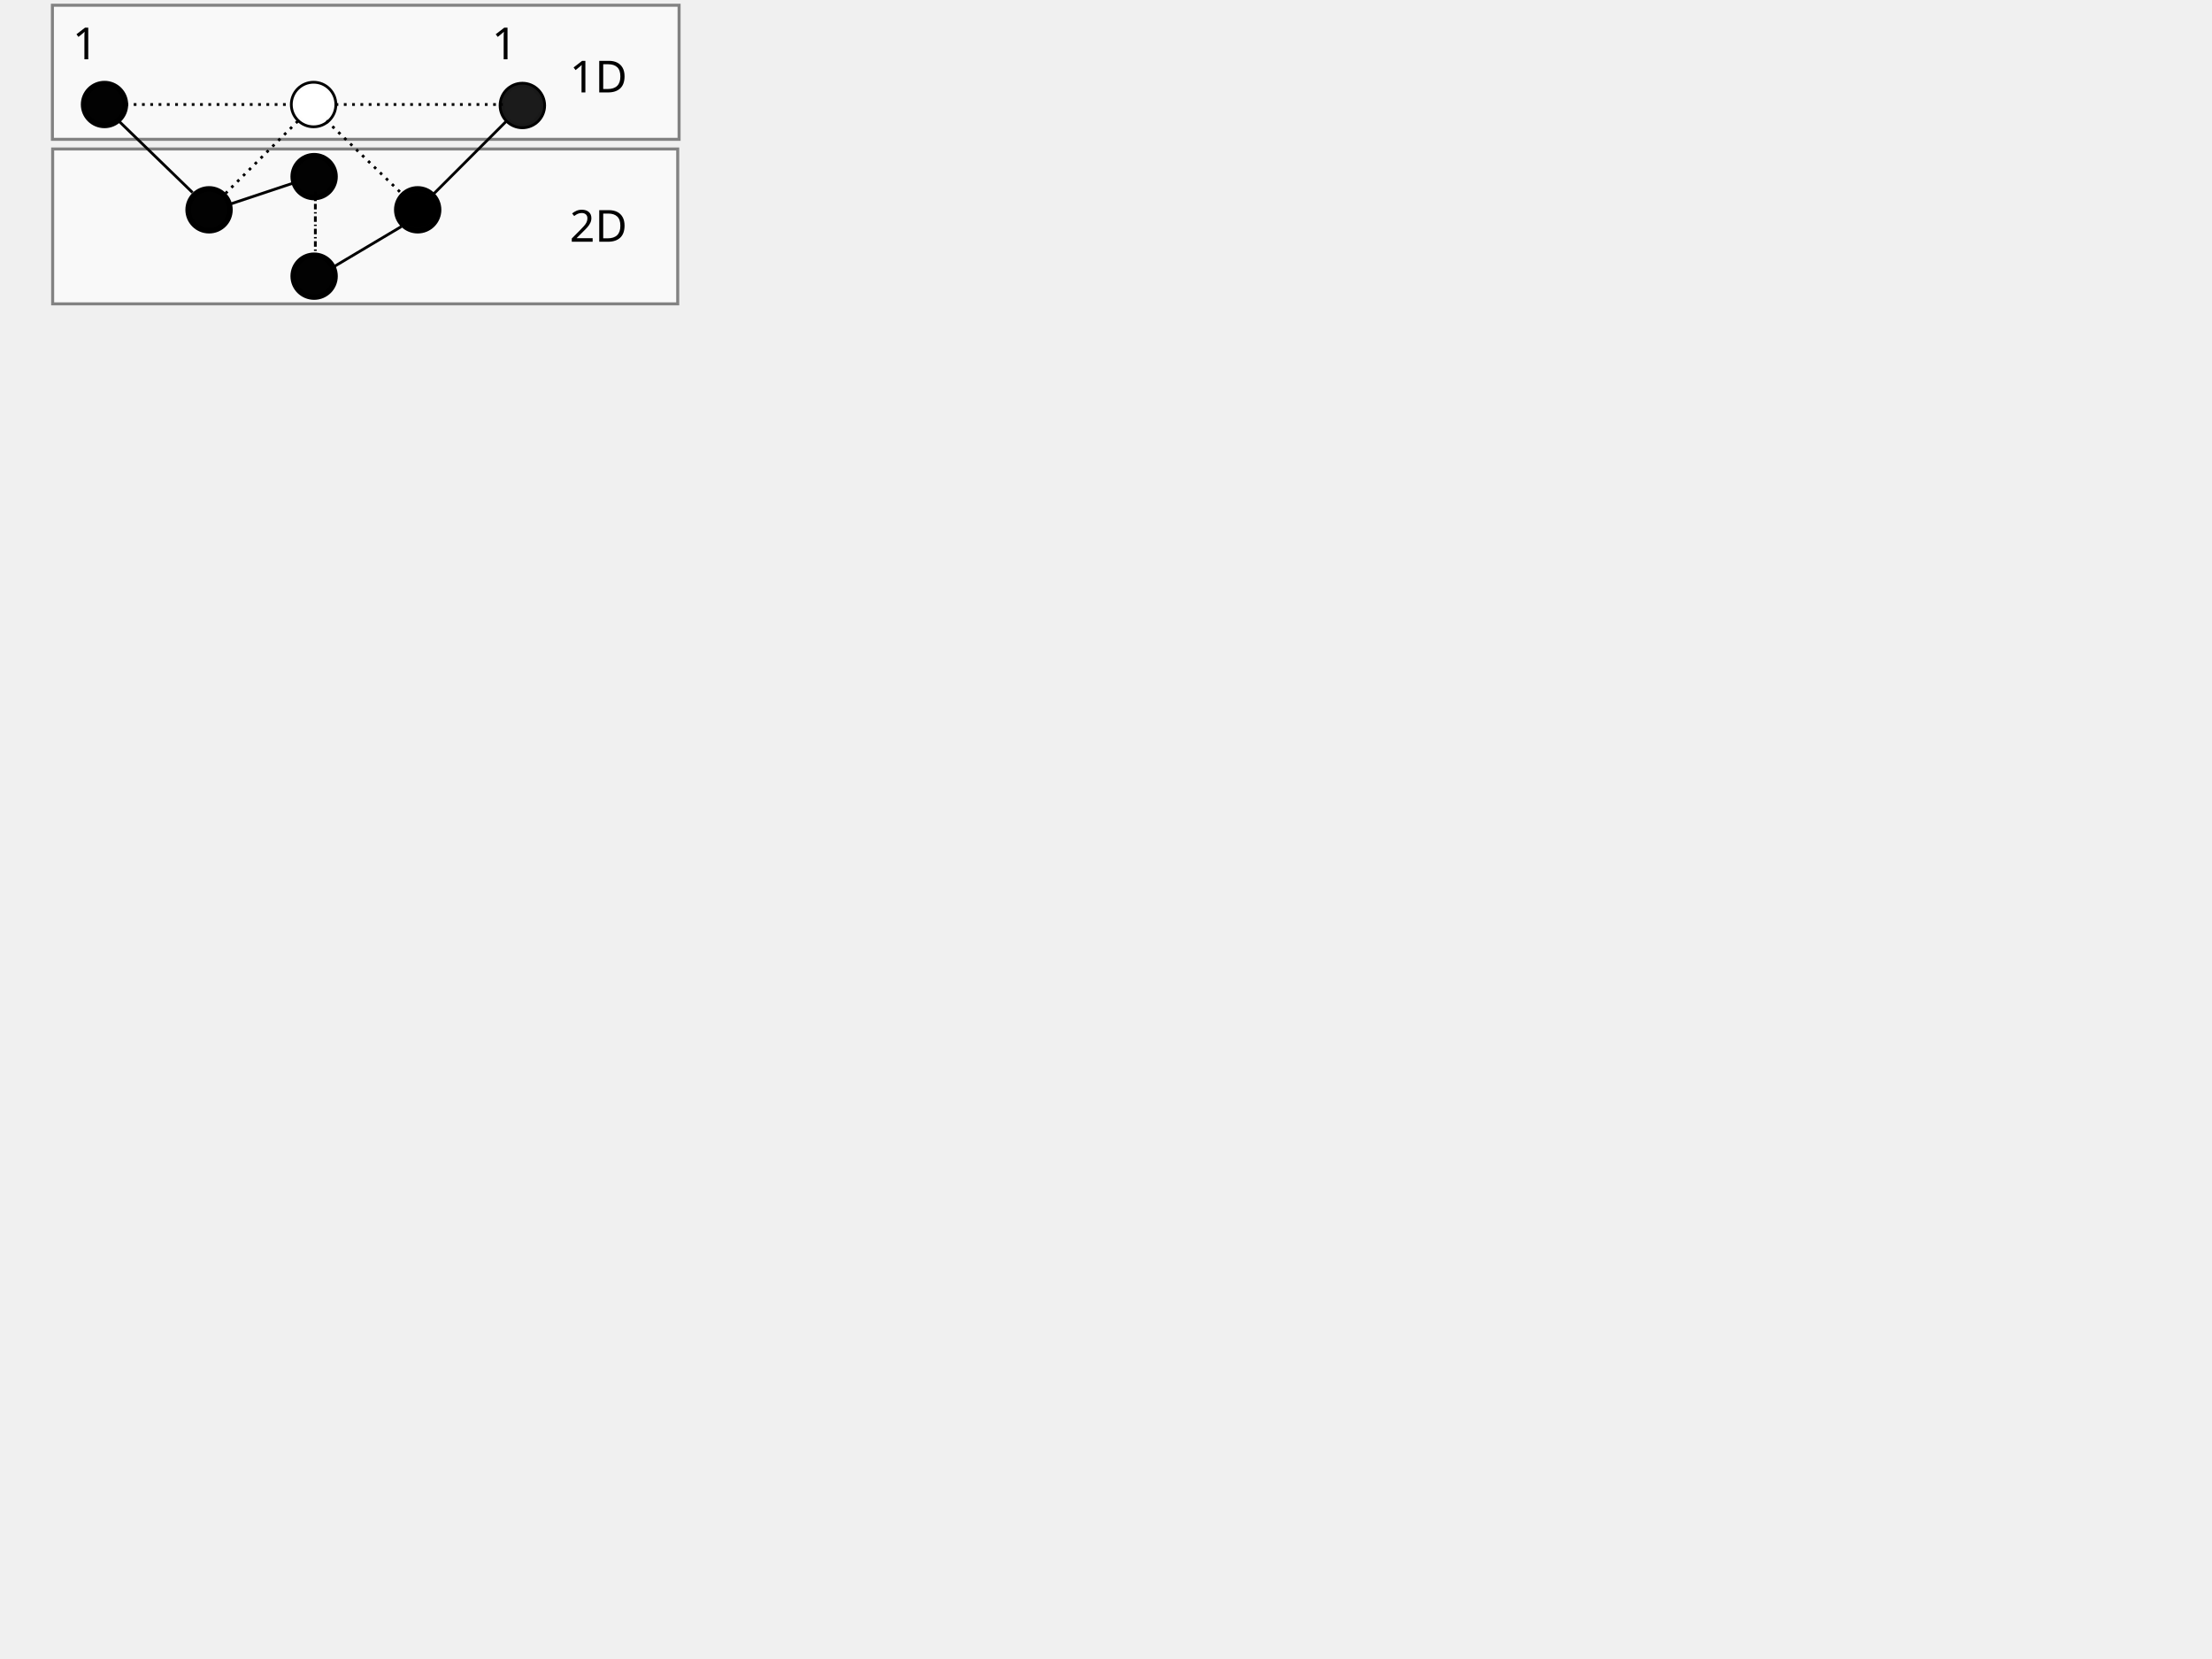
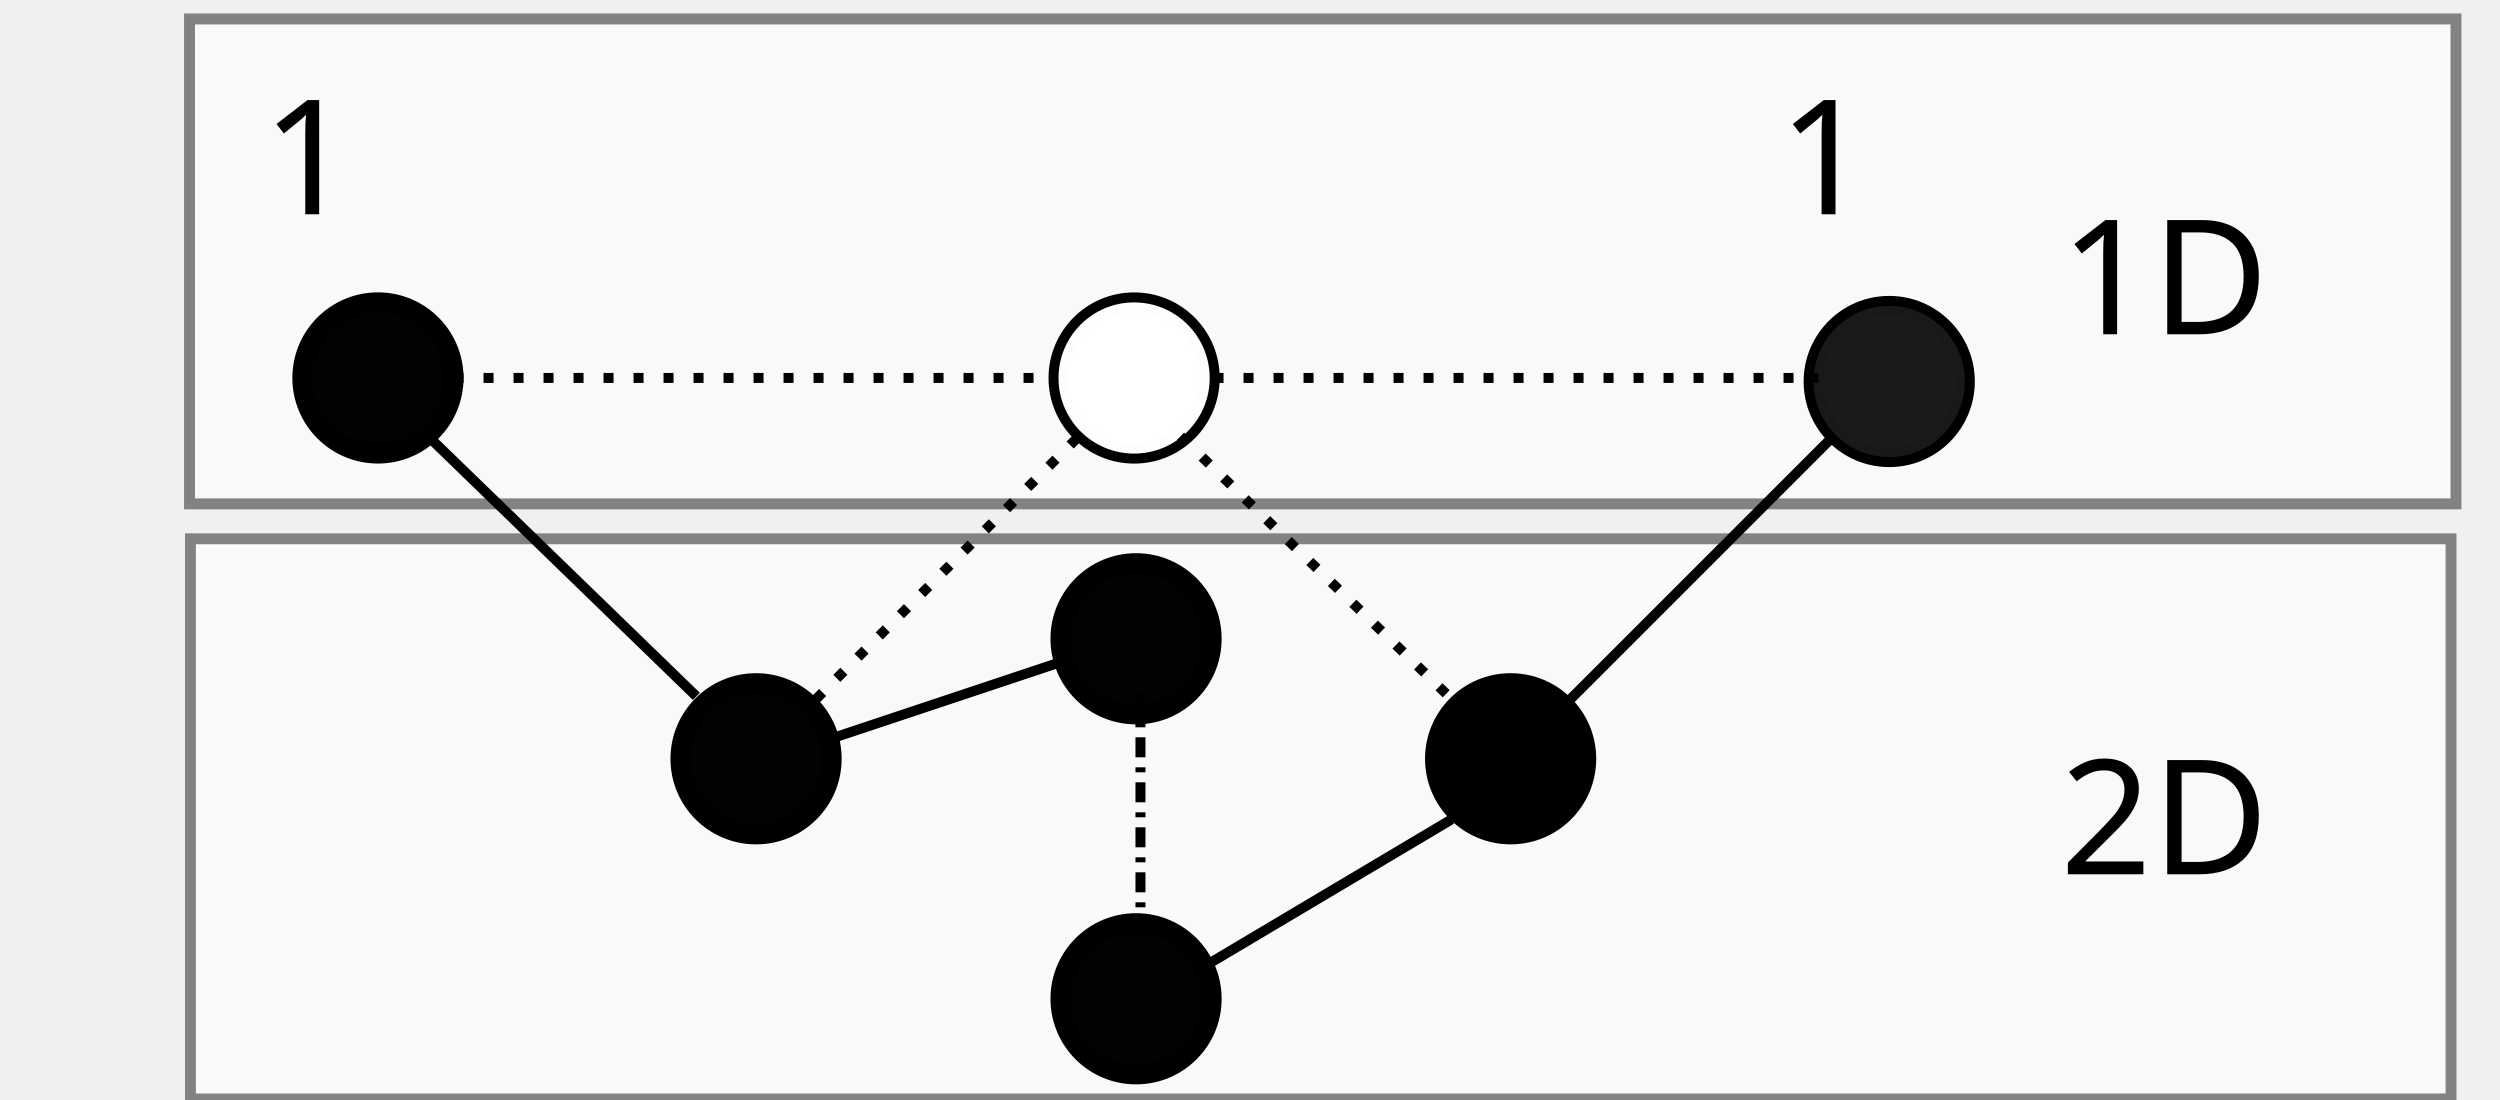
- <svg xmlns="http://www.w3.org/2000/svg" version="1.1" viewBox="0.0 0.0 800.0 600.0" fill="none" stroke="none" stroke-linecap="square" stroke-miterlimit="10" id="svg853">
+ <svg xmlns="http://www.w3.org/2000/svg" version="1.1" viewBox="0 0 250 110" fill="none" stroke="none" stroke-linecap="square" stroke-miterlimit="10" id="svg853" width="250" height="110">
  <defs id="defs857" />
  <clipPath id="p.0">
-     <path d="m0 0l800.0 0l0 600.0l-800.0 0l0 -600.0z" clip-rule="nonzero" id="path826" />
+     <path d="M 0,0 H 800 V 600 H 0 Z" clip-rule="nonzero" id="path826" />
  </clipPath>
  <rect style="fill:#f9f9f9;fill-opacity:1;stroke:#828282;stroke-width:2.183;stroke-miterlimit:10;stroke-dasharray:1.092, 1.092;stroke-dashoffset:0;stroke-opacity:1;paint-order:stroke fill markers" id="rect26" width="224.967" height="54.922" x="19.59" y="54.426" />
  <rect style="fill:#f9f9f9;fill-opacity:1;stroke:#828282;stroke-width:2.189;stroke-miterlimit:10;stroke-dasharray:none;stroke-dashoffset:0;stroke-opacity:1;paint-order:stroke fill markers" id="rect25" width="225.551" height="47.395" x="19.499" y="2.442" />
  <path fill="#000000" fill-opacity="0" d="m 41.551,37.294 h 58.646" fill-rule="evenodd" id="path839" />
-   <path style="fill:none;stroke:#000000;stroke-width:1px;stroke-linecap:butt;stroke-linejoin:miter;stroke-opacity:1;stroke-dasharray:none;stroke-dashoffset:0" d="m 42.707,43.523 26.93,26.114 v 0" id="path2" />
-   <path style="fill:none;stroke:#000000;stroke-width:1px;stroke-linecap:butt;stroke-linejoin:miter;stroke-opacity:1;stroke-dasharray:1,2;stroke-dashoffset:0" d="M 107.72,43.795 81.606,69.909" id="path3" />
+   <path style="fill:none;stroke:#000000;stroke-width:1px;stroke-linecap:butt;stroke-linejoin:miter;stroke-dasharray:none;stroke-dashoffset:0;stroke-opacity:1" d="m 42.707,43.523 26.93,26.114 v 0" id="path2" />
+   <path style="fill:none;stroke:#000000;stroke-width:1px;stroke-linecap:butt;stroke-linejoin:miter;stroke-dasharray:1, 2;stroke-dashoffset:0;stroke-opacity:1" d="M 107.72,43.795 81.606,69.909" id="path3" />
  <path fill="#000000" fill-opacity="0" d="m 41.551,37.294 h 58.646" fill-rule="evenodd" id="path839-8" />
  <circle style="fill:#000000;fill-opacity:0.992;stroke:#000000;stroke-width:2;stroke-miterlimit:10;stroke-dasharray:none;paint-order:stroke fill markers" id="path1792" cx="37.795" cy="37.795" r="7.559" />
-   <path style="fill:none;stroke:#000000;stroke-width:1px;stroke-linecap:butt;stroke-linejoin:miter;stroke-opacity:1;stroke-dasharray:1,2;stroke-dashoffset:0" d="m 45.354,37.795 c 60.472,0 60.472,0 60.472,0" id="path2154" />
+   <path style="fill:none;stroke:#000000;stroke-width:1px;stroke-linecap:butt;stroke-linejoin:miter;stroke-dasharray:1, 2;stroke-dashoffset:0;stroke-opacity:1" d="m 45.354,37.795 c 60.472,0 60.472,0 60.472,0" id="path2154" />
  <circle style="fill:#1a1a1a;fill-opacity:0.992;stroke:#000000;stroke-width:2;stroke-miterlimit:10;stroke-dasharray:none;paint-order:stroke fill markers" id="circle2" cx="188.922" cy="38.15" r="7.559" />
-   <circle style="fill:#ffffff;fill-opacity:0.992;stroke:#000000;stroke-width:2;stroke-miterlimit:10;stroke-dasharray:none;paint-order:stroke fill markers;stroke-dashoffset:0" id="circle1954" cx="113.411" cy="37.8" r="7.559" />
-   <path style="fill:none;stroke:#000000;stroke-width:1px;stroke-linecap:butt;stroke-linejoin:miter;stroke-opacity:1;stroke-dasharray:1,2;stroke-dashoffset:0" d="m 121.354,37.795 c 60.472,0 60.472,0 60.472,0" id="path10" />
+   <circle style="fill:#ffffff;fill-opacity:0.992;stroke:#000000;stroke-width:2;stroke-miterlimit:10;stroke-dasharray:none;stroke-dashoffset:0;paint-order:stroke fill markers" id="circle1954" cx="113.411" cy="37.8" r="7.559" />
+   <path style="fill:none;stroke:#000000;stroke-width:1px;stroke-linecap:butt;stroke-linejoin:miter;stroke-dasharray:1, 2;stroke-dashoffset:0;stroke-opacity:1" d="m 121.354,37.795 c 60.472,0 60.472,0 60.472,0" id="path10" />
  <text xml:space="preserve" style="font-style:normal;font-weight:normal;font-size:16px;line-height:1.25;font-family:sans-serif;text-align:center;text-anchor:middle;fill:#000000;fill-opacity:1;stroke:none" x="188.679" y="21.427" id="text10">
    <tspan id="tspan10" x="188.679" y="21.427">1</tspan>
  </text>
  <circle style="fill:#000000;fill-opacity:0.992;stroke:#000000;stroke-width:2;stroke-miterlimit:10;stroke-dasharray:none;paint-order:stroke fill markers" id="circle10" cx="75.606" cy="75.878" r="7.559" />
  <circle style="fill:#000000;fill-opacity:0.992;stroke:#000000;stroke-width:2;stroke-miterlimit:10;stroke-dasharray:none;paint-order:stroke fill markers" id="circle11" cx="151.062" cy="75.878" r="7.559" />
  <text xml:space="preserve" style="font-style:normal;font-weight:normal;font-size:16px;line-height:1.25;font-family:sans-serif;text-align:center;text-anchor:middle;fill:#000000;fill-opacity:1;stroke:none" x="37.047" y="21.427" id="text2934">
    <tspan id="tspan2932" x="37.047" y="21.427">1</tspan>
  </text>
  <path style="fill:none;stroke:#000000;stroke-width:1px;stroke-linecap:butt;stroke-linejoin:miter;stroke-dasharray:1, 2;stroke-dashoffset:0;stroke-opacity:1" d="m 118.057,43.619 26.93,26.114 v 0" id="path12" />
  <path style="fill:none;stroke:#000000;stroke-width:1px;stroke-linecap:butt;stroke-linejoin:miter;stroke-dasharray:none;stroke-dashoffset:0;stroke-opacity:1" d="M 183.07,43.891 156.956,70.005" id="path13" />
  <ellipse style="fill:#000000;fill-opacity:0.992;stroke:#000000;stroke-width:1.523;stroke-miterlimit:10;stroke-dasharray:none;paint-order:stroke fill markers" id="circle19" cx="151.062" cy="75.878" rx="5.893" ry="5.621" />
  <circle style="fill:#000000;fill-opacity:0.992;stroke:#000000;stroke-width:2;stroke-miterlimit:10;stroke-dasharray:none;paint-order:stroke fill markers" id="circle22" cx="113.606" cy="63.878" r="7.559" />
  <circle style="fill:#000000;fill-opacity:0.992;stroke:#000000;stroke-width:2;stroke-miterlimit:10;stroke-dasharray:none;paint-order:stroke fill markers" id="circle23" cx="113.606" cy="99.878" r="7.559" />
  <path style="fill:none;stroke:#000000;stroke-width:1px;stroke-linecap:butt;stroke-linejoin:miter;stroke-opacity:1" d="M 82.943,73.913 106.02,66.221" id="path23" />
-   <path style="fill:none;stroke:#000000;stroke-width:1px;stroke-linecap:butt;stroke-linejoin:miter;stroke-opacity:1;stroke-dasharray:2,1,0.5,1;stroke-dashoffset:0" d="m 114.047,69.231 1e-5,25.418" id="path24" />
+   <path style="fill:none;stroke:#000000;stroke-width:1px;stroke-linecap:butt;stroke-linejoin:miter;stroke-dasharray:2, 1, 0.5, 1;stroke-dashoffset:0;stroke-opacity:1" d="m 114.047,69.231 1e-5,25.418" id="path24" />
  <path style="fill:none;stroke:#000000;stroke-width:1px;stroke-linecap:butt;stroke-linejoin:miter;stroke-opacity:1" d="M 120.401,96.656 145.15,81.94" id="path25" />
  <text xml:space="preserve" style="font-style:normal;font-weight:normal;font-size:16px;line-height:1.25;font-family:sans-serif;text-align:center;text-anchor:middle;fill:#000000;fill-opacity:1;stroke:none" x="222.679" y="33.427" id="text2">
    <tspan id="tspan2" x="222.679" y="33.427">1D</tspan>
  </text>
  <text xml:space="preserve" style="font-style:normal;font-weight:normal;font-size:16px;line-height:1.25;font-family:sans-serif;text-align:center;text-anchor:middle;fill:#000000;fill-opacity:1;stroke:none" x="222.679" y="87.427" id="text3">
    <tspan id="tspan3" x="222.679" y="87.427">2D</tspan>
  </text>
</svg>
